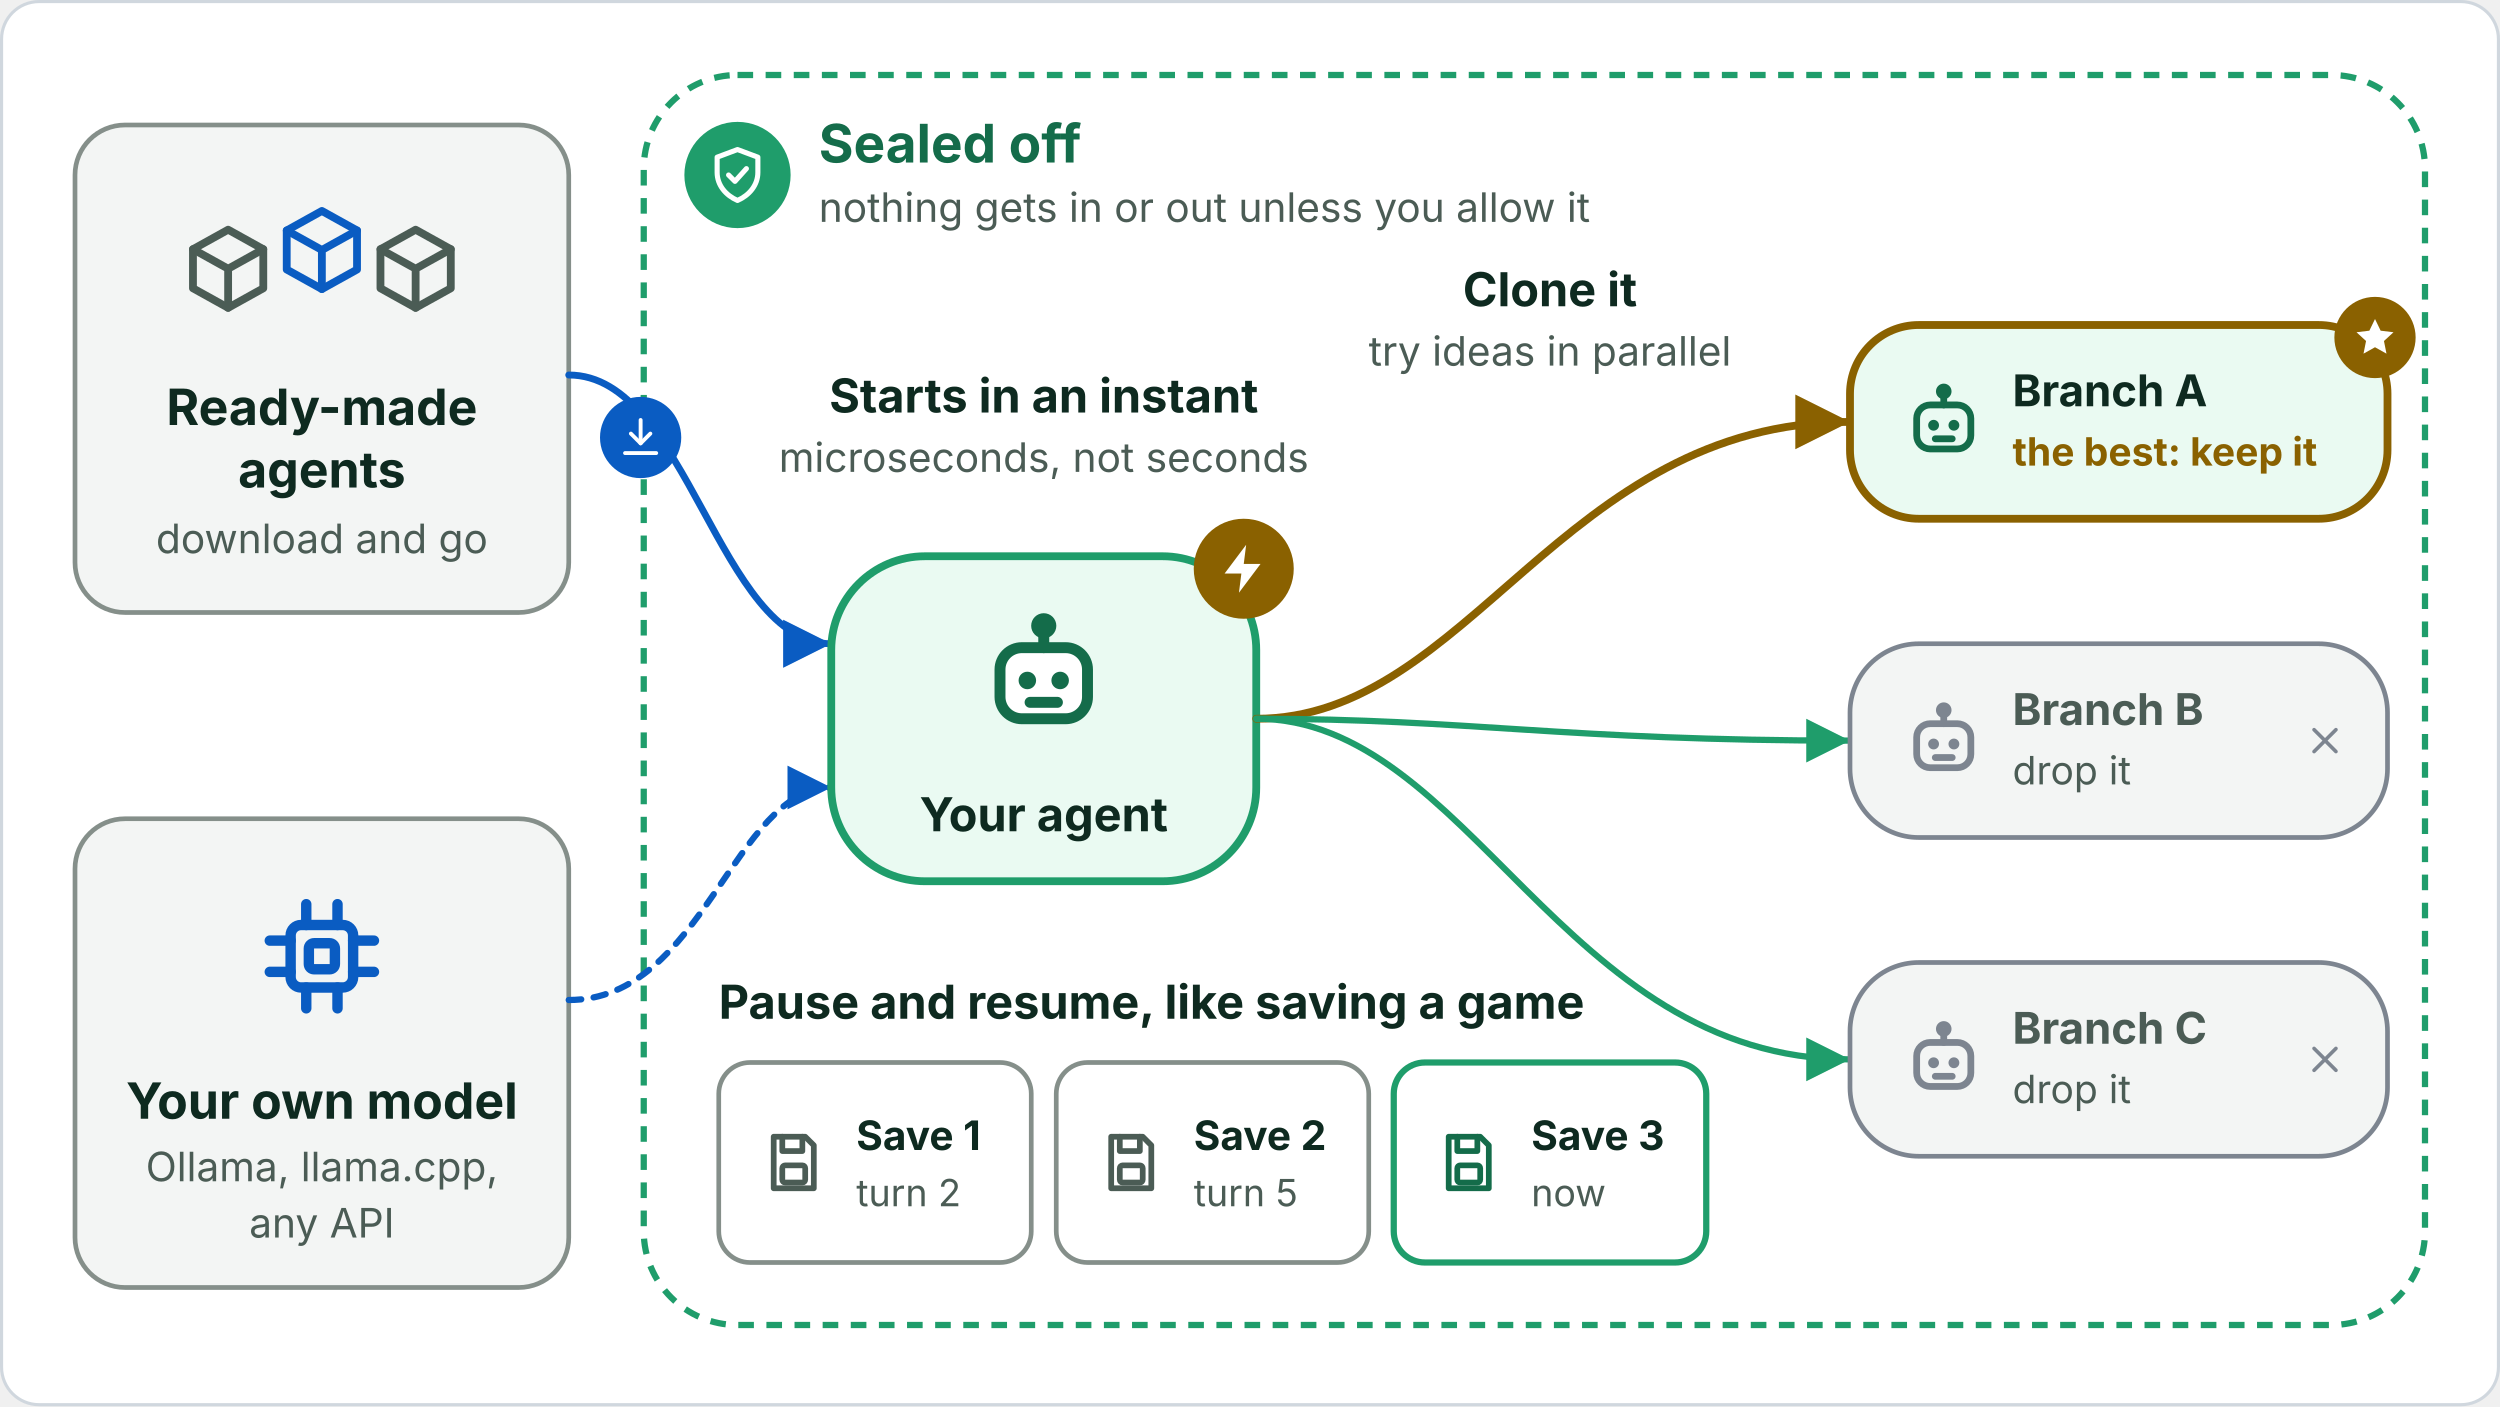
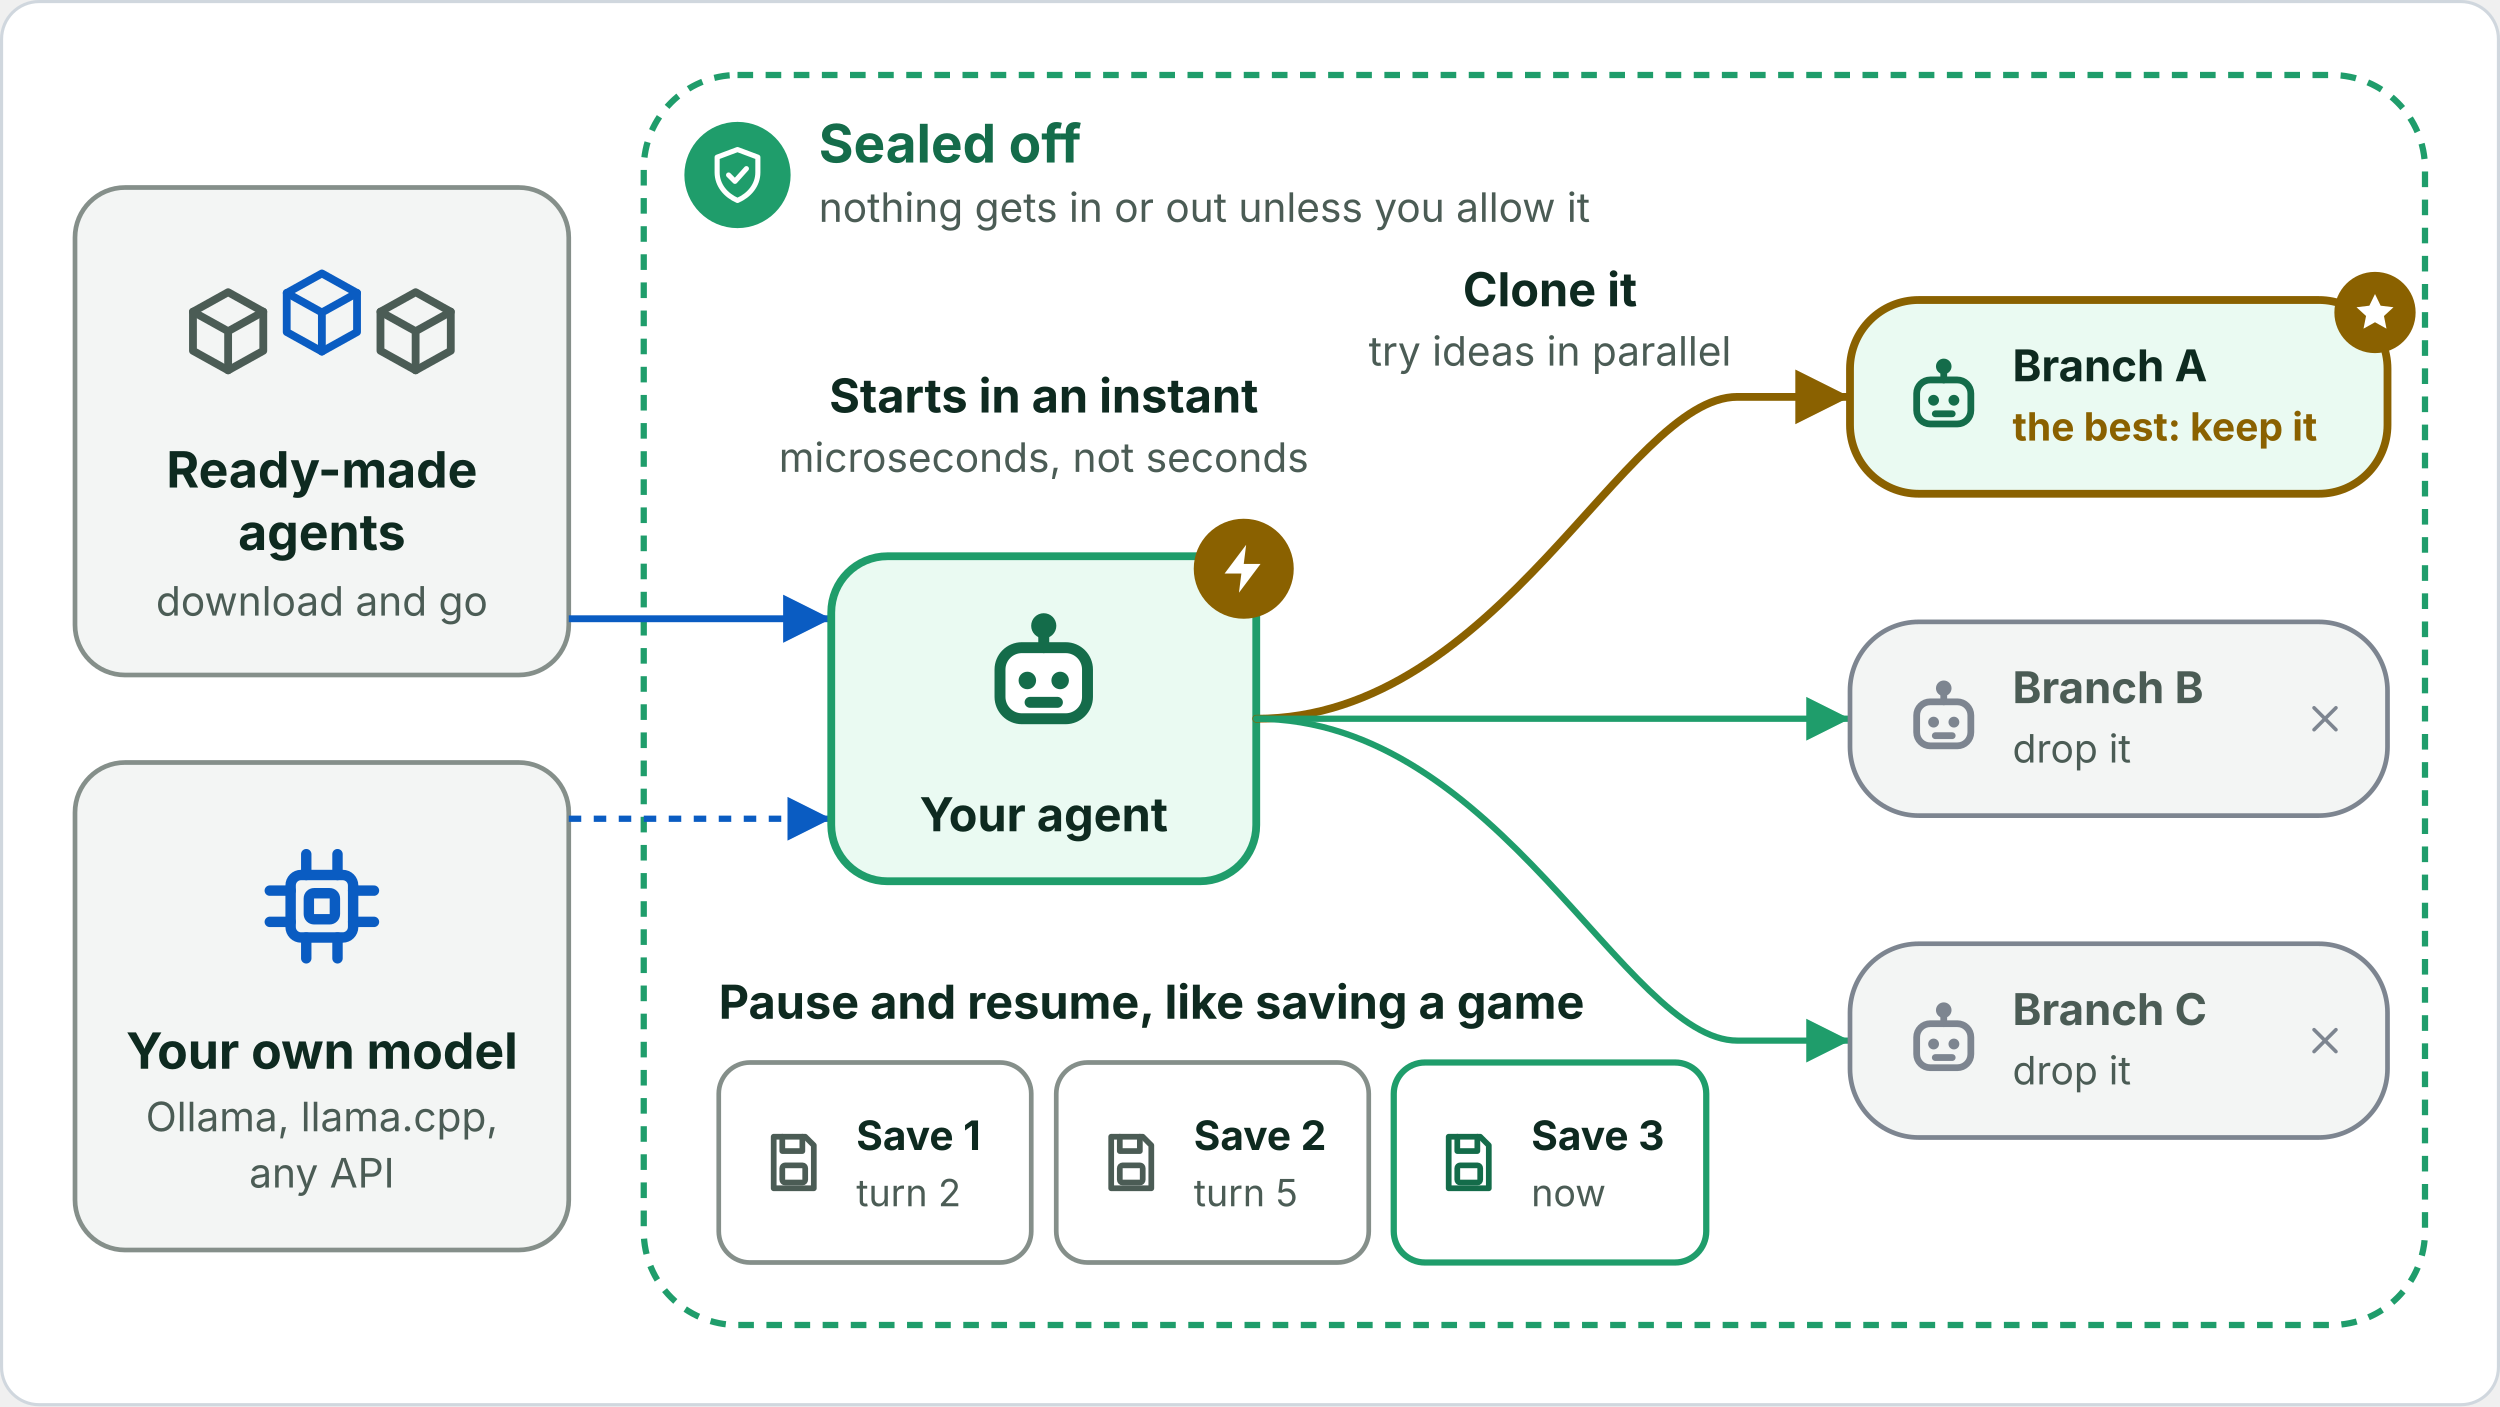
<svg xmlns="http://www.w3.org/2000/svg" viewBox="0 0 800 450" width="800" height="450" role="img" font-family="Inter, -apple-system, Segoe UI, Helvetica, Arial, sans-serif">
  <defs>
-     <marker id="a" viewBox="0 0 10 10" refX="10" refY="5" markerWidth="7" markerHeight="7" orient="auto-start-reverse">
+     <marker id="a" viewBox="0 0 10 10" refX="10" refY="5" markerWidth="7" markerHeight="7" orient="auto">
      <path d="M0 0L10 5L0 10z" fill="#57706a" />
    </marker>
-     <marker id="g" viewBox="0 0 10 10" refX="10" refY="5" markerWidth="7" markerHeight="7" orient="auto-start-reverse">
+     <marker id="g" viewBox="0 0 10 10" refX="10" refY="5" markerWidth="7" markerHeight="7" orient="auto">
      <path d="M0 0L10 5L0 10z" fill="#1f9d6b" />
    </marker>
-     <marker id="b" viewBox="0 0 10 10" refX="10" refY="5" markerWidth="7" markerHeight="7" orient="auto-start-reverse">
+     <marker id="b" viewBox="0 0 10 10" refX="10" refY="5" markerWidth="7" markerHeight="7" orient="auto">
      <path d="M0 0L10 5L0 10z" fill="#0a5cc2" />
    </marker>
-     <marker id="o" viewBox="0 0 10 10" refX="10" refY="5" markerWidth="7" markerHeight="7" orient="auto-start-reverse">
+     <marker id="o" viewBox="0 0 10 10" refX="10" refY="5" markerWidth="7" markerHeight="7" orient="auto">
      <path d="M0 0L10 5L0 10z" fill="#8a6100" />
    </marker>
-     <marker id="r" viewBox="0 0 10 10" refX="10" refY="5" markerWidth="7" markerHeight="7" orient="auto-start-reverse">
+     <marker id="r" viewBox="0 0 10 10" refX="10" refY="5" markerWidth="7" markerHeight="7" orient="auto">
      <path d="M0 0L10 5L0 10z" fill="#b42318" />
+     </marker>
+     <marker id="c" viewBox="0 0 10 10" refX="10" refY="5" markerWidth="7" markerHeight="7" orient="auto">
+       <path d="M0 0L10 5L0 10z" fill="#146c4a" />
    </marker>
  </defs>
  <rect class="bg" x="0.5" y="0.5" width="799" height="449" rx="12" fill="#ffffff" stroke="#d0d7de" />
  <rect x="206" y="24" width="570" height="400" rx="30" fill="#ffffff" stroke="#1f9d6b" stroke-width="2" stroke-dasharray="5 4" />
  <circle cx="236" cy="56" r="17" fill="#1f9d6b" stroke="none" stroke-width="1.5" />
  <g transform="translate(226.225 46.225) scale(0.814583)" fill="none" stroke="#ffffff" stroke-width="2" stroke-linecap="round" stroke-linejoin="round">
    <path d="M12 2l8 3v6c0 5-3.4 9-8 11-4.6-2-8-6-8-11V5z" fill="none" />
    <path d="M8.5 12l2.5 2.5 4.5-5" />
  </g>
  <text x="262" y="52" font-size="17" fill="#146c4a" font-weight="700">Sealed off</text>
  <text x="262" y="71" font-size="13" fill="#4b5c55">nothing gets in or out unless you allow it</text>
-   <rect x="24" y="40" width="158" height="156" rx="16" fill="#f3f5f4" stroke="#858f8a" stroke-width="1.5" />
-   <g transform="translate(58 71) scale(1.25)" fill="none" stroke="#4b5c55" stroke-width="2" stroke-linecap="round" stroke-linejoin="round">
+   <rect x="24" y="60" width="158" height="156" rx="16" fill="#f3f5f4" stroke="#858f8a" stroke-width="1.5" />
+   <g transform="translate(58 91) scale(1.25)" fill="none" stroke="#4b5c55" stroke-width="2" stroke-linecap="round" stroke-linejoin="round">
    <path d="M12 2l9 5v10l-9 5-9-5V7z" />
    <path d="M3 7l9 5 9-5M12 12v10" />
  </g>
-   <g transform="translate(88 65) scale(1.25)" fill="none" stroke="#0a5cc2" stroke-width="2" stroke-linecap="round" stroke-linejoin="round">
+   <g transform="translate(88 85) scale(1.25)" fill="none" stroke="#0a5cc2" stroke-width="2" stroke-linecap="round" stroke-linejoin="round">
    <path d="M12 2l9 5v10l-9 5-9-5V7z" />
    <path d="M3 7l9 5 9-5M12 12v10" />
  </g>
-   <g transform="translate(118 71) scale(1.25)" fill="none" stroke="#4b5c55" stroke-width="2" stroke-linecap="round" stroke-linejoin="round">
+   <g transform="translate(118 91) scale(1.25)" fill="none" stroke="#4b5c55" stroke-width="2" stroke-linecap="round" stroke-linejoin="round">
    <path d="M12 2l9 5v10l-9 5-9-5V7z" />
    <path d="M3 7l9 5 9-5M12 12v10" />
  </g>
-   <text x="103" y="136" font-size="16" fill="#0e2a20" font-weight="700" text-anchor="middle">Ready-made</text>
-   <text x="103" y="156" font-size="16" fill="#0e2a20" font-weight="700" text-anchor="middle">agents</text>
-   <text x="103" y="177" font-size="13" fill="#4b5c55" text-anchor="middle">download and go</text>
-   <path d="M182 120 C 220 120, 230 206, 266 206" fill="none" stroke="#0a5cc2" stroke-width="2.2" stroke-linecap="round" stroke-linejoin="round" marker-end="url(#b)" />
-   <circle cx="205" cy="140" r="13" fill="#0a5cc2" stroke="none" stroke-width="1.5" />
-   <g transform="translate(197.525 132.525) scale(0.622917)" fill="none" stroke="#ffffff" stroke-width="2" stroke-linecap="round" stroke-linejoin="round">
-     <path d="M12 3v12" />
-     <path d="M7 10l5 5 5-5" />
-     <path d="M4 20h16" />
-   </g>
-   <rect x="24" y="262" width="158" height="150" rx="16" fill="#f3f5f4" stroke="#858f8a" stroke-width="1.5" />
-   <g transform="translate(83 286) scale(1.66667)" fill="none" stroke="#0a5cc2" stroke-width="2" stroke-linecap="round" stroke-linejoin="round">
+   <text x="103" y="156" font-size="16" fill="#0e2a20" font-weight="700" text-anchor="middle">Ready-made</text>
+   <text x="103" y="176" font-size="16" fill="#0e2a20" font-weight="700" text-anchor="middle">agents</text>
+   <text x="103" y="197" font-size="13" fill="#4b5c55" text-anchor="middle">download and go</text>
+   <line x1="182" y1="198" x2="266" y2="198" stroke="#0a5cc2" stroke-width="2.2" marker-end="url(#b)" />
+   <rect x="24" y="244" width="158" height="156" rx="16" fill="#f3f5f4" stroke="#858f8a" stroke-width="1.5" />
+   <g transform="translate(83 270) scale(1.66667)" fill="none" stroke="#0a5cc2" stroke-width="2" stroke-linecap="round" stroke-linejoin="round">
    <rect x="6" y="6" width="12" height="12" rx="2" />
    <rect x="9.5" y="9.5" width="5" height="5" rx="1" />
    <path d="M9 2v4M15 2v4M9 18v4M15 18v4M2 9h4M2 15h4M18 9h4M18 15h4" />
  </g>
-   <text x="103" y="358" font-size="16" fill="#0e2a20" font-weight="700" text-anchor="middle">Your own model</text>
-   <text x="103" y="378" font-size="13" fill="#4b5c55" text-anchor="middle">Ollama, llama.cpp,</text>
-   <text x="103" y="396" font-size="13" fill="#4b5c55" text-anchor="middle">any API</text>
-   <path d="M182 320 C 225 320, 235 252, 266 252" fill="none" stroke="#0a5cc2" stroke-width="2" stroke-linecap="round" stroke-linejoin="round" marker-end="url(#b)" stroke-dasharray="4 4" />
-   <rect x="266" y="178" width="136" height="104" rx="30" fill="#eafaf2" stroke="#1f9d6b" stroke-width="2.5" />
+   <text x="103" y="342" font-size="16" fill="#0e2a20" font-weight="700" text-anchor="middle">Your own model</text>
+   <text x="103" y="362" font-size="13" fill="#4b5c55" text-anchor="middle">Ollama, llama.cpp,</text>
+   <text x="103" y="380" font-size="13" fill="#4b5c55" text-anchor="middle">any API</text>
+   <line x1="182" y1="262" x2="266" y2="262" stroke="#0a5cc2" stroke-width="2" marker-end="url(#b)" stroke-dasharray="4 4" />
+   <rect x="266" y="178" width="136" height="104" rx="18" fill="#eafaf2" stroke="#1f9d6b" stroke-width="2.5" />
  <g transform="translate(313 195) scale(1.75)" fill="none" stroke="#146c4a" stroke-width="2" stroke-linecap="round" stroke-linejoin="round">
    <rect x="4" y="7" width="16" height="13" rx="4" fill="#ffffff" />
    <path d="M12 7V3.5" />
    <circle cx="12" cy="3" r="1.3" />
    <circle cx="9" cy="13" r="1.6" fill="#146c4a" stroke="none" />
    <circle cx="15" cy="13" r="1.6" fill="#146c4a" stroke="none" />
    <path d="M9.5 17h5" />
  </g>
  <text x="334" y="266" font-size="15" fill="#0e2a20" font-weight="700" text-anchor="middle">Your agent</text>
  <circle cx="398" cy="182" r="16" fill="#8a6100" stroke="none" stroke-width="1.5" />
  <g transform="translate(388.8 172.8) scale(0.766667)" fill="none" stroke="#ffffff" stroke-width="2" stroke-linecap="round" stroke-linejoin="round">
    <path d="M13 2L4 14h7l-1 8 9-12h-7z" fill="#ffffff" stroke="none" />
  </g>
  <text x="334" y="132" font-size="15" fill="#0e2a20" font-weight="700" text-anchor="middle">Starts in an instant</text>
  <text x="334" y="151" font-size="13" fill="#4b5c55" text-anchor="middle">microseconds, not seconds</text>
-   <path d="M402 230 C 470 230, 500 135, 592 135" fill="none" stroke="#8a6100" stroke-width="2.5" stroke-linecap="round" stroke-linejoin="round" marker-end="url(#o)" />
-   <path d="M402 230 C 470 230, 500 237, 592 237" fill="none" stroke="#1f9d6b" stroke-width="2" stroke-linecap="round" stroke-linejoin="round" marker-end="url(#g)" />
-   <path d="M402 230 C 470 230, 500 339, 592 339" fill="none" stroke="#1f9d6b" stroke-width="2" stroke-linecap="round" stroke-linejoin="round" marker-end="url(#g)" />
+   <path d="M402 230 C 480 230, 520 127, 556 127 H 592" fill="none" stroke="#8a6100" stroke-width="2.5" stroke-linecap="round" stroke-linejoin="round" marker-end="url(#o)" />
+   <path d="M402 230 C 480 230, 520 230, 556 230 H 592" fill="none" stroke="#1f9d6b" stroke-width="2" stroke-linecap="round" stroke-linejoin="round" marker-end="url(#g)" />
+   <path d="M402 230 C 480 230, 520 333, 556 333 H 592" fill="none" stroke="#1f9d6b" stroke-width="2" stroke-linecap="round" stroke-linejoin="round" marker-end="url(#g)" />
  <text x="496" y="98" font-size="15" fill="#0e2a20" font-weight="700" text-anchor="middle">Clone it</text>
  <text x="496" y="117" font-size="13" fill="#4b5c55" text-anchor="middle">try ideas in parallel</text>
-   <rect x="592" y="104" width="172" height="62" rx="22" fill="#eafaf2" stroke="#8a6100" stroke-width="2.5" />
-   <g transform="translate(609 122) scale(1.08333)" fill="none" stroke="#146c4a" stroke-width="2" stroke-linecap="round" stroke-linejoin="round">
+   <rect x="592" y="96" width="172" height="62" rx="22" fill="#eafaf2" stroke="#8a6100" stroke-width="2.5" />
+   <g transform="translate(609 114) scale(1.08333)" fill="none" stroke="#146c4a" stroke-width="2" stroke-linecap="round" stroke-linejoin="round">
    <rect x="4" y="7" width="16" height="13" rx="4" fill="none" />
    <path d="M12 7V3.5" />
    <circle cx="12" cy="3" r="1.3" />
    <circle cx="9" cy="13" r="1.6" fill="#146c4a" stroke="none" />
    <circle cx="15" cy="13" r="1.6" fill="#146c4a" stroke="none" />
    <path d="M9.5 17h5" />
  </g>
-   <text x="644" y="130" font-size="14" fill="#0e2a20" font-weight="700">Branch A</text>
-   <text x="644" y="149" font-size="12.5" fill="#8a6100" font-weight="700">the best: keep it</text>
-   <circle cx="760" cy="108" r="13" fill="#8a6100" stroke="none" stroke-width="1.5" />
-   <g transform="translate(752.525 100.525) scale(0.622917)" fill="none" stroke="#ffffff" stroke-width="2" stroke-linecap="round" stroke-linejoin="round">
+   <text x="644" y="122" font-size="14" fill="#0e2a20" font-weight="700">Branch A</text>
+   <text x="644" y="141" font-size="12.5" fill="#8a6100" font-weight="700">the best: keep it</text>
+   <circle cx="760" cy="100" r="13" fill="#8a6100" stroke="none" stroke-width="1.5" />
+   <g transform="translate(752.525 92.525) scale(0.622917)" fill="none" stroke="#ffffff" stroke-width="2" stroke-linecap="round" stroke-linejoin="round">
    <path d="M12 2.5l2.9 6 6.6.8-4.9 4.5 1.3 6.5L12 17l-5.9 3.3 1.3-6.5-4.9-4.5 6.6-.8z" fill="#ffffff" stroke="none" />
  </g>
-   <rect x="592" y="206" width="172" height="62" rx="22" fill="#f3f5f4" stroke="#7d8590" stroke-width="1.5" />
-   <g transform="translate(609 224) scale(1.08333)" fill="none" stroke="#7d8590" stroke-width="2" stroke-linecap="round" stroke-linejoin="round">
+   <rect x="592" y="199" width="172" height="62" rx="22" fill="#f3f5f4" stroke="#7d8590" stroke-width="1.5" />
+   <g transform="translate(609 217) scale(1.08333)" fill="none" stroke="#7d8590" stroke-width="2" stroke-linecap="round" stroke-linejoin="round">
    <rect x="4" y="7" width="16" height="13" rx="4" fill="none" />
    <path d="M12 7V3.5" />
    <circle cx="12" cy="3" r="1.3" />
    <circle cx="9" cy="13" r="1.6" fill="#7d8590" stroke="none" />
    <circle cx="15" cy="13" r="1.6" fill="#7d8590" stroke="none" />
    <path d="M9.5 17h5" />
  </g>
-   <text x="644" y="232" font-size="14" fill="#4b5c55" font-weight="700">Branch B</text>
-   <text x="644" y="251" font-size="12.5" fill="#4b5c55">drop it</text>
-   <g transform="translate(737 230) scale(0.583333)" fill="none" stroke="#7d8590" stroke-width="2" stroke-linecap="round" stroke-linejoin="round">
+   <text x="644" y="225" font-size="14" fill="#4b5c55" font-weight="700">Branch B</text>
+   <text x="644" y="244" font-size="12.5" fill="#4b5c55">drop it</text>
+   <g transform="translate(737 223) scale(0.583333)" fill="none" stroke="#7d8590" stroke-width="2" stroke-linecap="round" stroke-linejoin="round">
    <path d="M6 6l12 12M18 6L6 18" />
  </g>
-   <rect x="592" y="308" width="172" height="62" rx="22" fill="#f3f5f4" stroke="#7d8590" stroke-width="1.5" />
-   <g transform="translate(609 326) scale(1.08333)" fill="none" stroke="#7d8590" stroke-width="2" stroke-linecap="round" stroke-linejoin="round">
+   <rect x="592" y="302" width="172" height="62" rx="22" fill="#f3f5f4" stroke="#7d8590" stroke-width="1.5" />
+   <g transform="translate(609 320) scale(1.08333)" fill="none" stroke="#7d8590" stroke-width="2" stroke-linecap="round" stroke-linejoin="round">
    <rect x="4" y="7" width="16" height="13" rx="4" fill="none" />
    <path d="M12 7V3.5" />
    <circle cx="12" cy="3" r="1.3" />
    <circle cx="9" cy="13" r="1.6" fill="#7d8590" stroke="none" />
    <circle cx="15" cy="13" r="1.6" fill="#7d8590" stroke="none" />
    <path d="M9.5 17h5" />
  </g>
-   <text x="644" y="334" font-size="14" fill="#4b5c55" font-weight="700">Branch C</text>
-   <text x="644" y="353" font-size="12.5" fill="#4b5c55">drop it</text>
-   <g transform="translate(737 332) scale(0.583333)" fill="none" stroke="#7d8590" stroke-width="2" stroke-linecap="round" stroke-linejoin="round">
+   <text x="644" y="328" font-size="14" fill="#4b5c55" font-weight="700">Branch C</text>
+   <text x="644" y="347" font-size="12.5" fill="#4b5c55">drop it</text>
+   <g transform="translate(737 326) scale(0.583333)" fill="none" stroke="#7d8590" stroke-width="2" stroke-linecap="round" stroke-linejoin="round">
    <path d="M6 6l12 12M18 6L6 18" />
  </g>
  <text x="230" y="326" font-size="15" fill="#0e2a20" font-weight="700">Pause and resume, like saving a game</text>
  <rect x="230" y="340" width="100" height="64" rx="10" fill="#ffffff" stroke="#858f8a" stroke-width="1.5" />
  <g transform="translate(243 361) scale(0.916667)" fill="none" stroke="#4b5c55" stroke-width="2" stroke-linecap="round" stroke-linejoin="round">
    <path d="M5 3h11l3 3v15H5z" />
    <path d="M8 3v5h7V3" />
    <rect x="8" y="13" width="8" height="6" rx="1" />
  </g>
  <text x="274" y="368" font-size="13" fill="#0e2a20" font-weight="700">Save 1</text>
  <text x="274" y="386" font-size="12" fill="#4b5c55">turn 2</text>
  <rect x="338" y="340" width="100" height="64" rx="10" fill="#ffffff" stroke="#858f8a" stroke-width="1.5" />
  <g transform="translate(351 361) scale(0.916667)" fill="none" stroke="#4b5c55" stroke-width="2" stroke-linecap="round" stroke-linejoin="round">
    <path d="M5 3h11l3 3v15H5z" />
    <path d="M8 3v5h7V3" />
    <rect x="8" y="13" width="8" height="6" rx="1" />
  </g>
  <text x="382" y="368" font-size="13" fill="#0e2a20" font-weight="700">Save 2</text>
  <text x="382" y="386" font-size="12" fill="#4b5c55">turn 5</text>
  <rect x="446" y="340" width="100" height="64" rx="10" fill="#ffffff" stroke="#1f9d6b" stroke-width="2" />
  <g transform="translate(459 361) scale(0.916667)" fill="none" stroke="#146c4a" stroke-width="2" stroke-linecap="round" stroke-linejoin="round">
    <path d="M5 3h11l3 3v15H5z" />
    <path d="M8 3v5h7V3" />
    <rect x="8" y="13" width="8" height="6" rx="1" />
  </g>
  <text x="490" y="368" font-size="13" fill="#0e2a20" font-weight="700">Save 3</text>
  <text x="490" y="386" font-size="12" fill="#4b5c55">now</text>
</svg>
